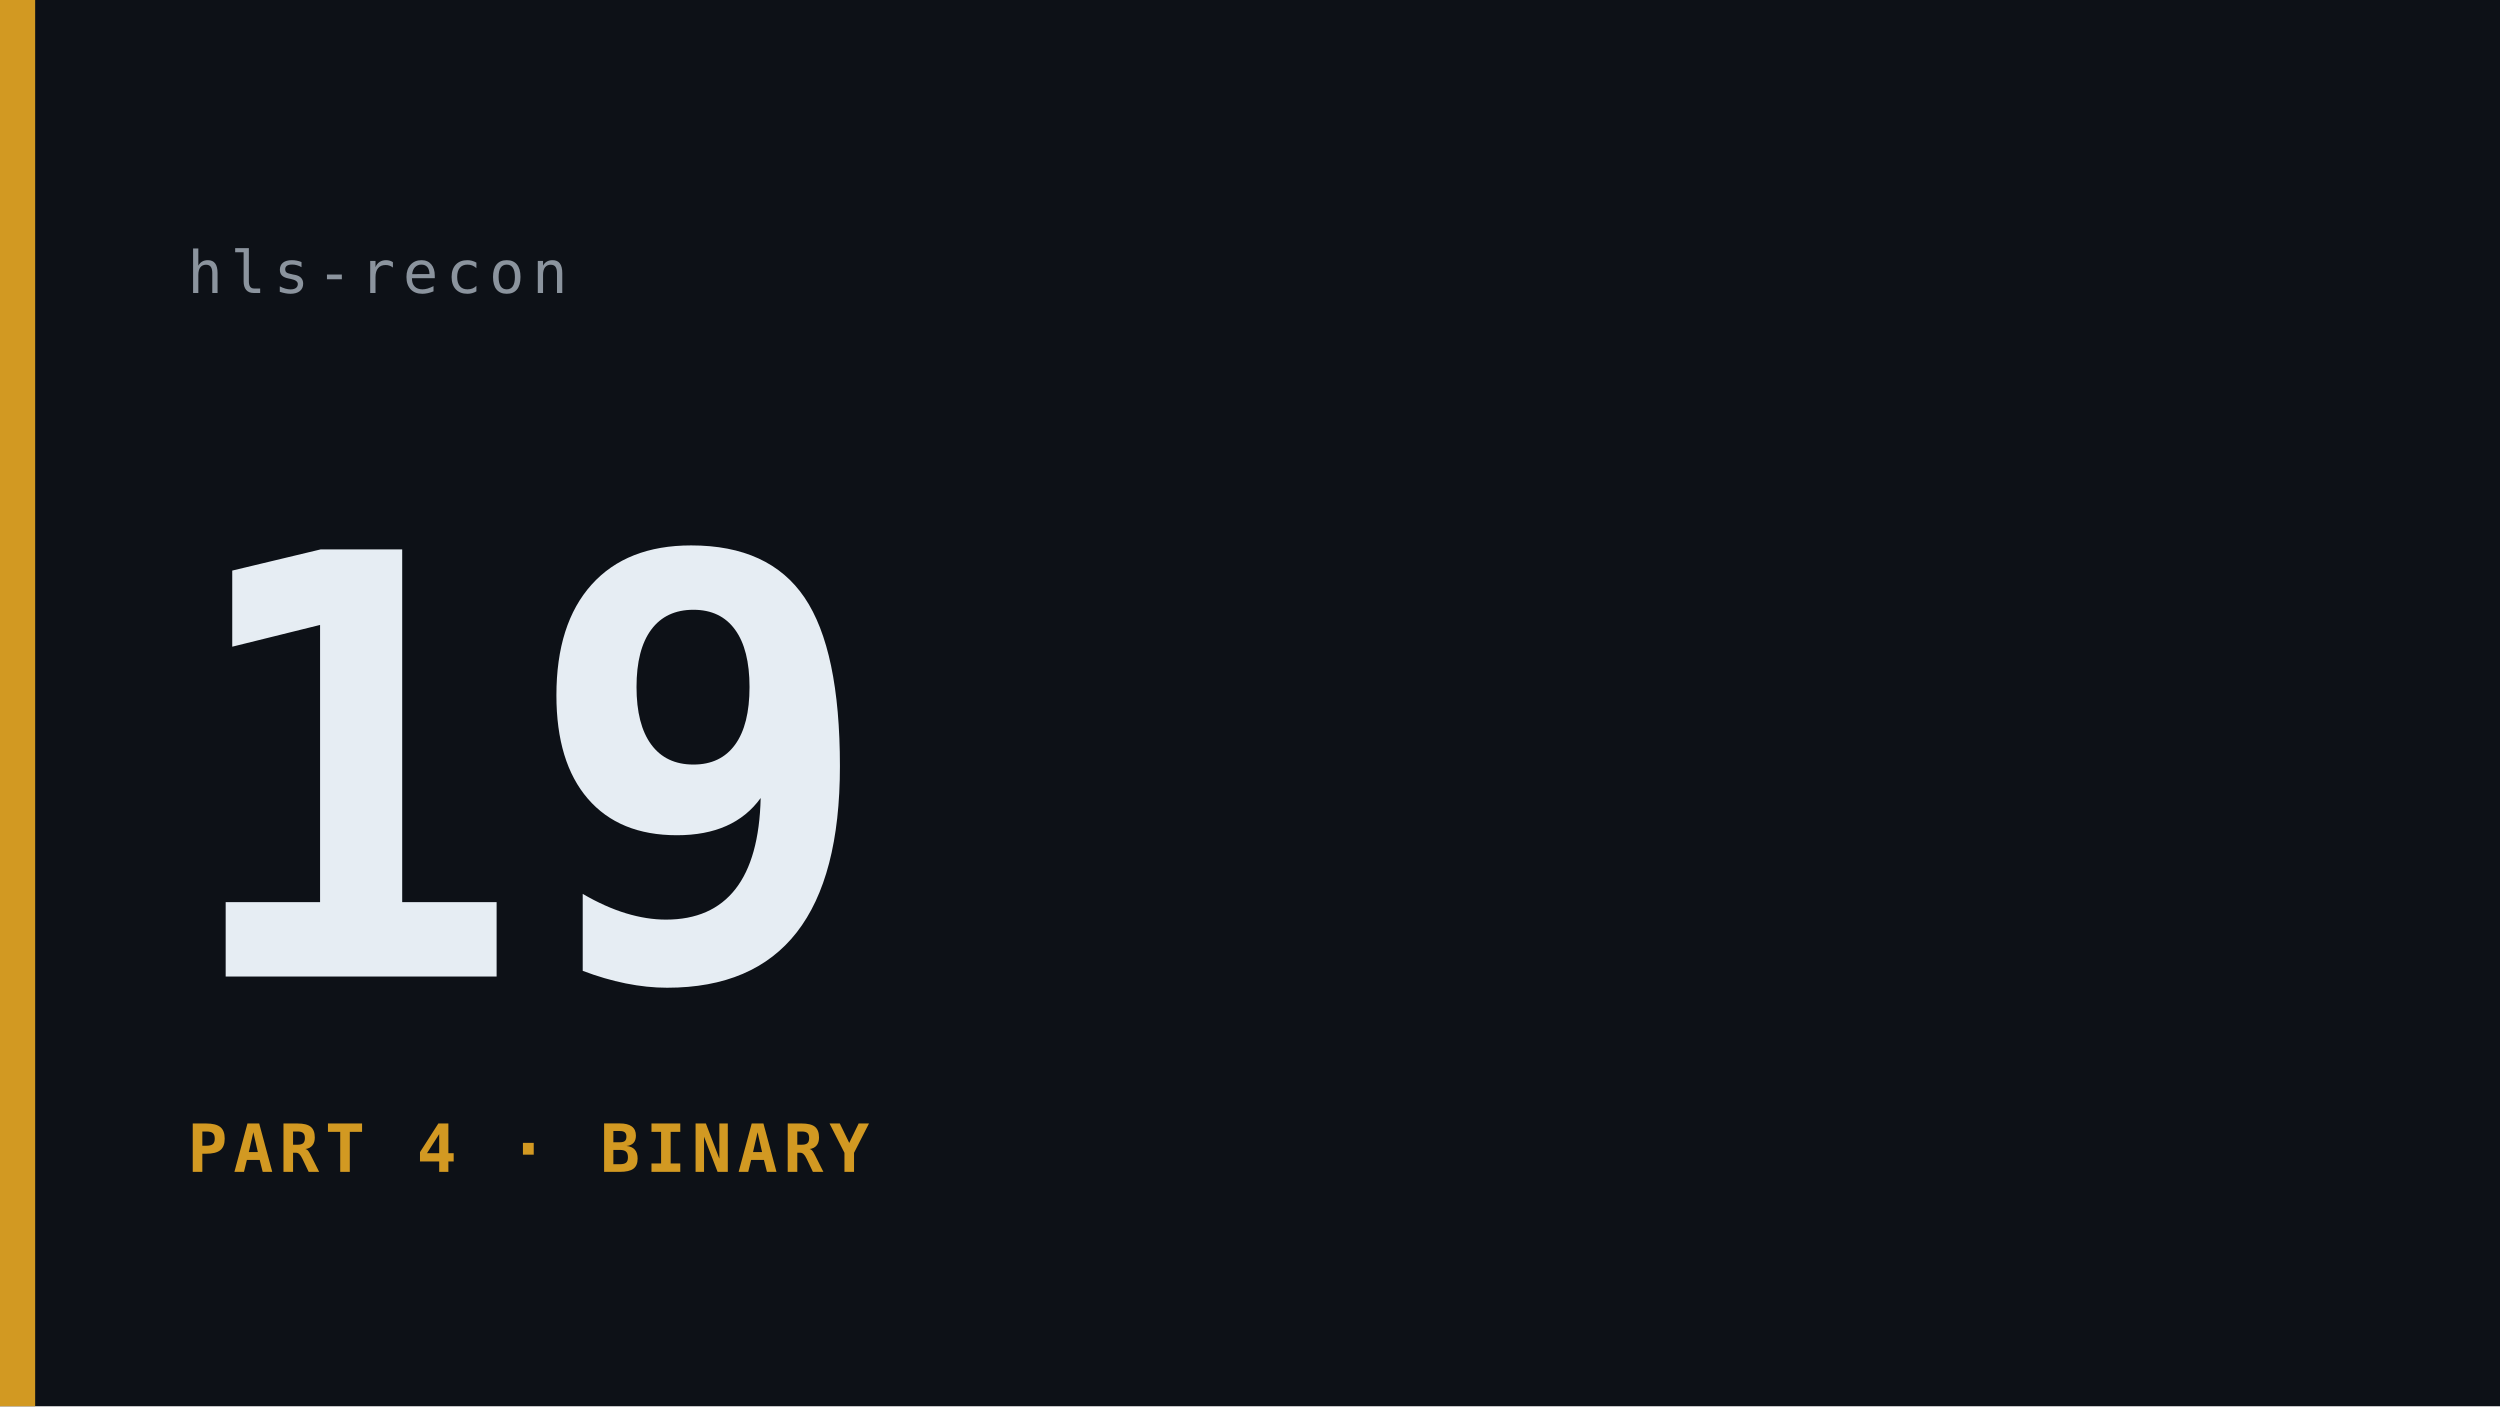
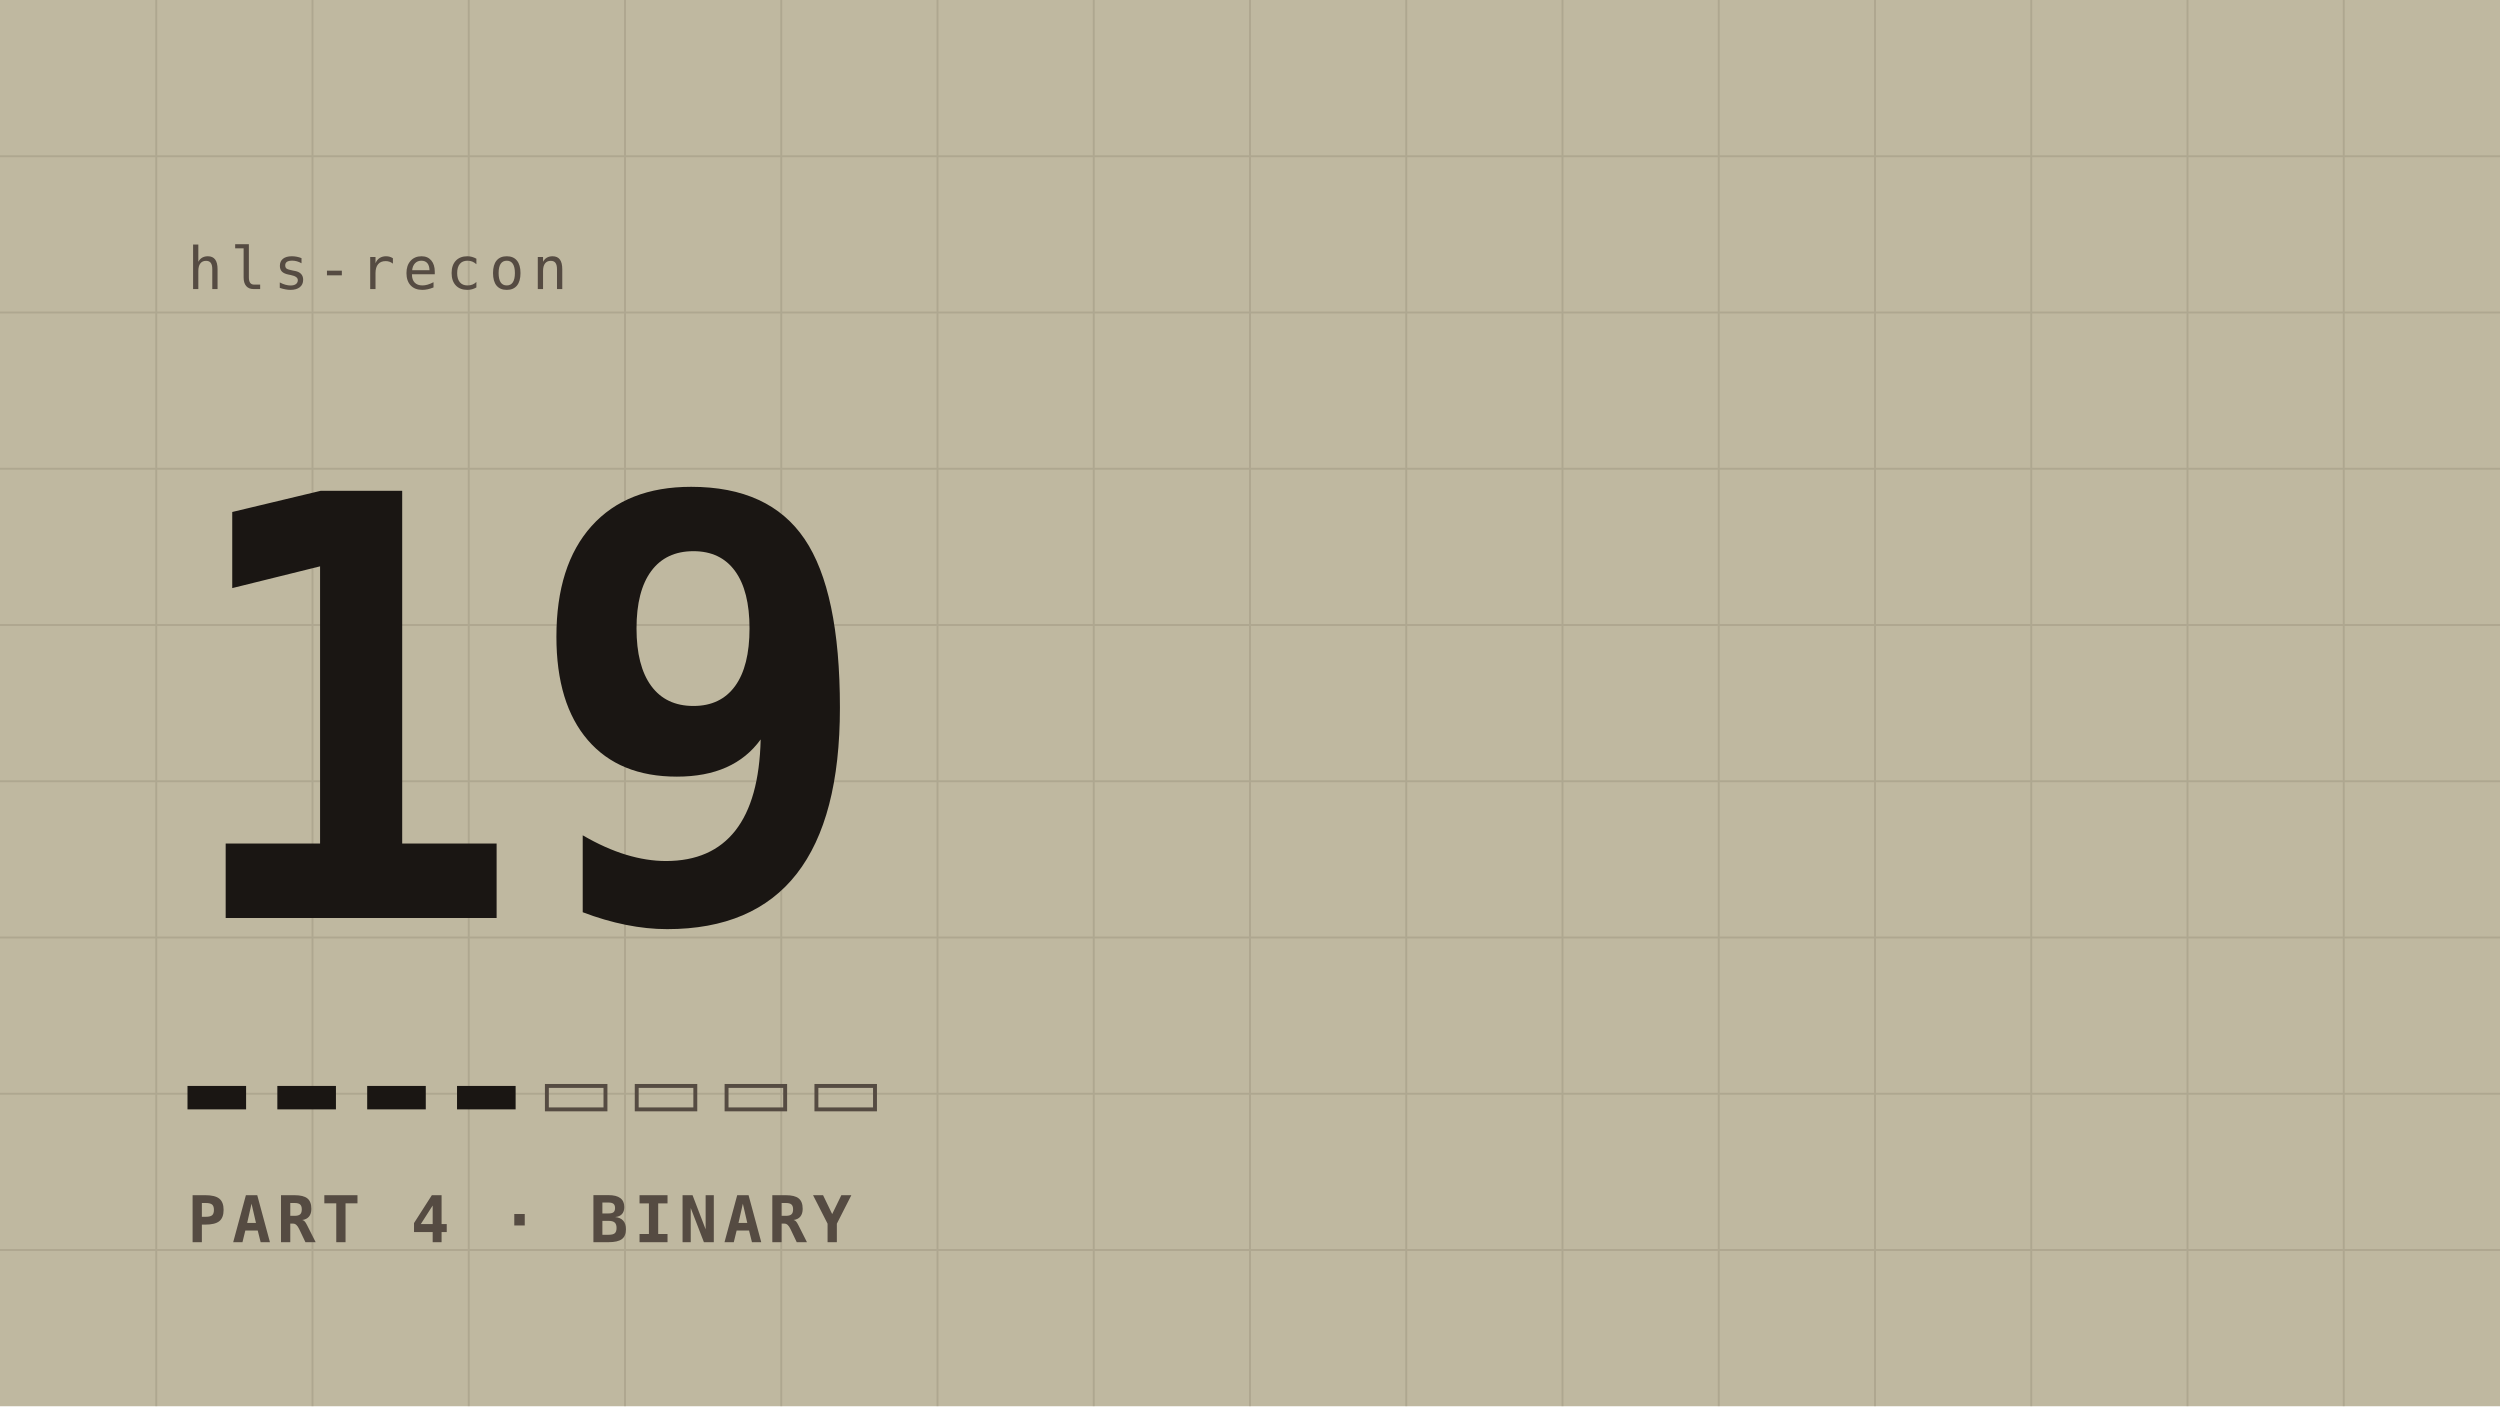
- <svg xmlns="http://www.w3.org/2000/svg" viewBox="0 0 1280 720" role="img" aria-label="hls-recon 제19장 자기동기 포맷과 연결의 대수">
-   <style>
-     .bg{fill:#0d1117}.ink{fill:#e6edf3}.muted{fill:#8b949e}.acc{fill:#d29922}
-   </style>
-   <rect class="bg" width="1280" height="720" />
-   <rect class="acc" x="0" y="0" width="18" height="720" />
-   <text class="muted" x="96" y="150" font-family="ui-monospace, SFMono-Regular, Menlo, Consolas, monospace" font-size="30" letter-spacing="4">hls-recon</text>
-   <text class="ink" x="88" y="500" font-family="ui-monospace, SFMono-Regular, Menlo, Consolas, monospace" font-size="300" font-weight="700">19</text>
-   <text class="acc" x="96" y="600" font-family="ui-monospace, SFMono-Regular, Menlo, Consolas, monospace" font-size="34" font-weight="700" letter-spacing="3">PART 4 · BINARY</text>
+ <svg xmlns="http://www.w3.org/2000/svg" viewBox="0 0 1280 720" width="1280" height="720">
+   <rect width="1280" height="720" fill="#bfb8a0" />
+   <path d="M80 0V720M160 0V720M240 0V720M320 0V720M400 0V720M480 0V720M560 0V720M640 0V720M720 0V720M800 0V720M880 0V720M960 0V720M1040 0V720M1120 0V720M1200 0V720M0 80H1280M0 160H1280M0 240H1280M0 320H1280M0 400H1280M0 480H1280M0 560H1280M0 640H1280" stroke="#948c76" stroke-width="1" opacity=".38" fill="none" />
+   <text x="96" y="148" font-family="ui-monospace, SFMono-Regular, Menlo, Consolas, monospace" font-size="30" font-weight="400" letter-spacing="4" fill="#554b42">hls-recon</text>
+   <text x="88" y="470" font-family="ui-monospace, SFMono-Regular, Menlo, Consolas, monospace" font-size="300" font-weight="700" fill="#1a1613">19</text>
+   <rect x="96" y="556" width="30" height="12" fill="#1a1613" />
+   <rect x="142" y="556" width="30" height="12" fill="#1a1613" />
+   <rect x="188" y="556" width="30" height="12" fill="#1a1613" />
+   <rect x="234" y="556" width="30" height="12" fill="#1a1613" />
+   <rect x="280" y="556" width="30" height="12" fill="none" stroke="#554b42" stroke-width="2" />
+   <rect x="326" y="556" width="30" height="12" fill="none" stroke="#554b42" stroke-width="2" />
+   <rect x="372" y="556" width="30" height="12" fill="none" stroke="#554b42" stroke-width="2" />
+   <rect x="418" y="556" width="30" height="12" fill="none" stroke="#554b42" stroke-width="2" />
+   <text x="96" y="636" font-family="ui-monospace, SFMono-Regular, Menlo, Consolas, monospace" font-size="33" font-weight="700" letter-spacing="3" fill="#554b42">PART 4 · BINARY</text>
</svg>
